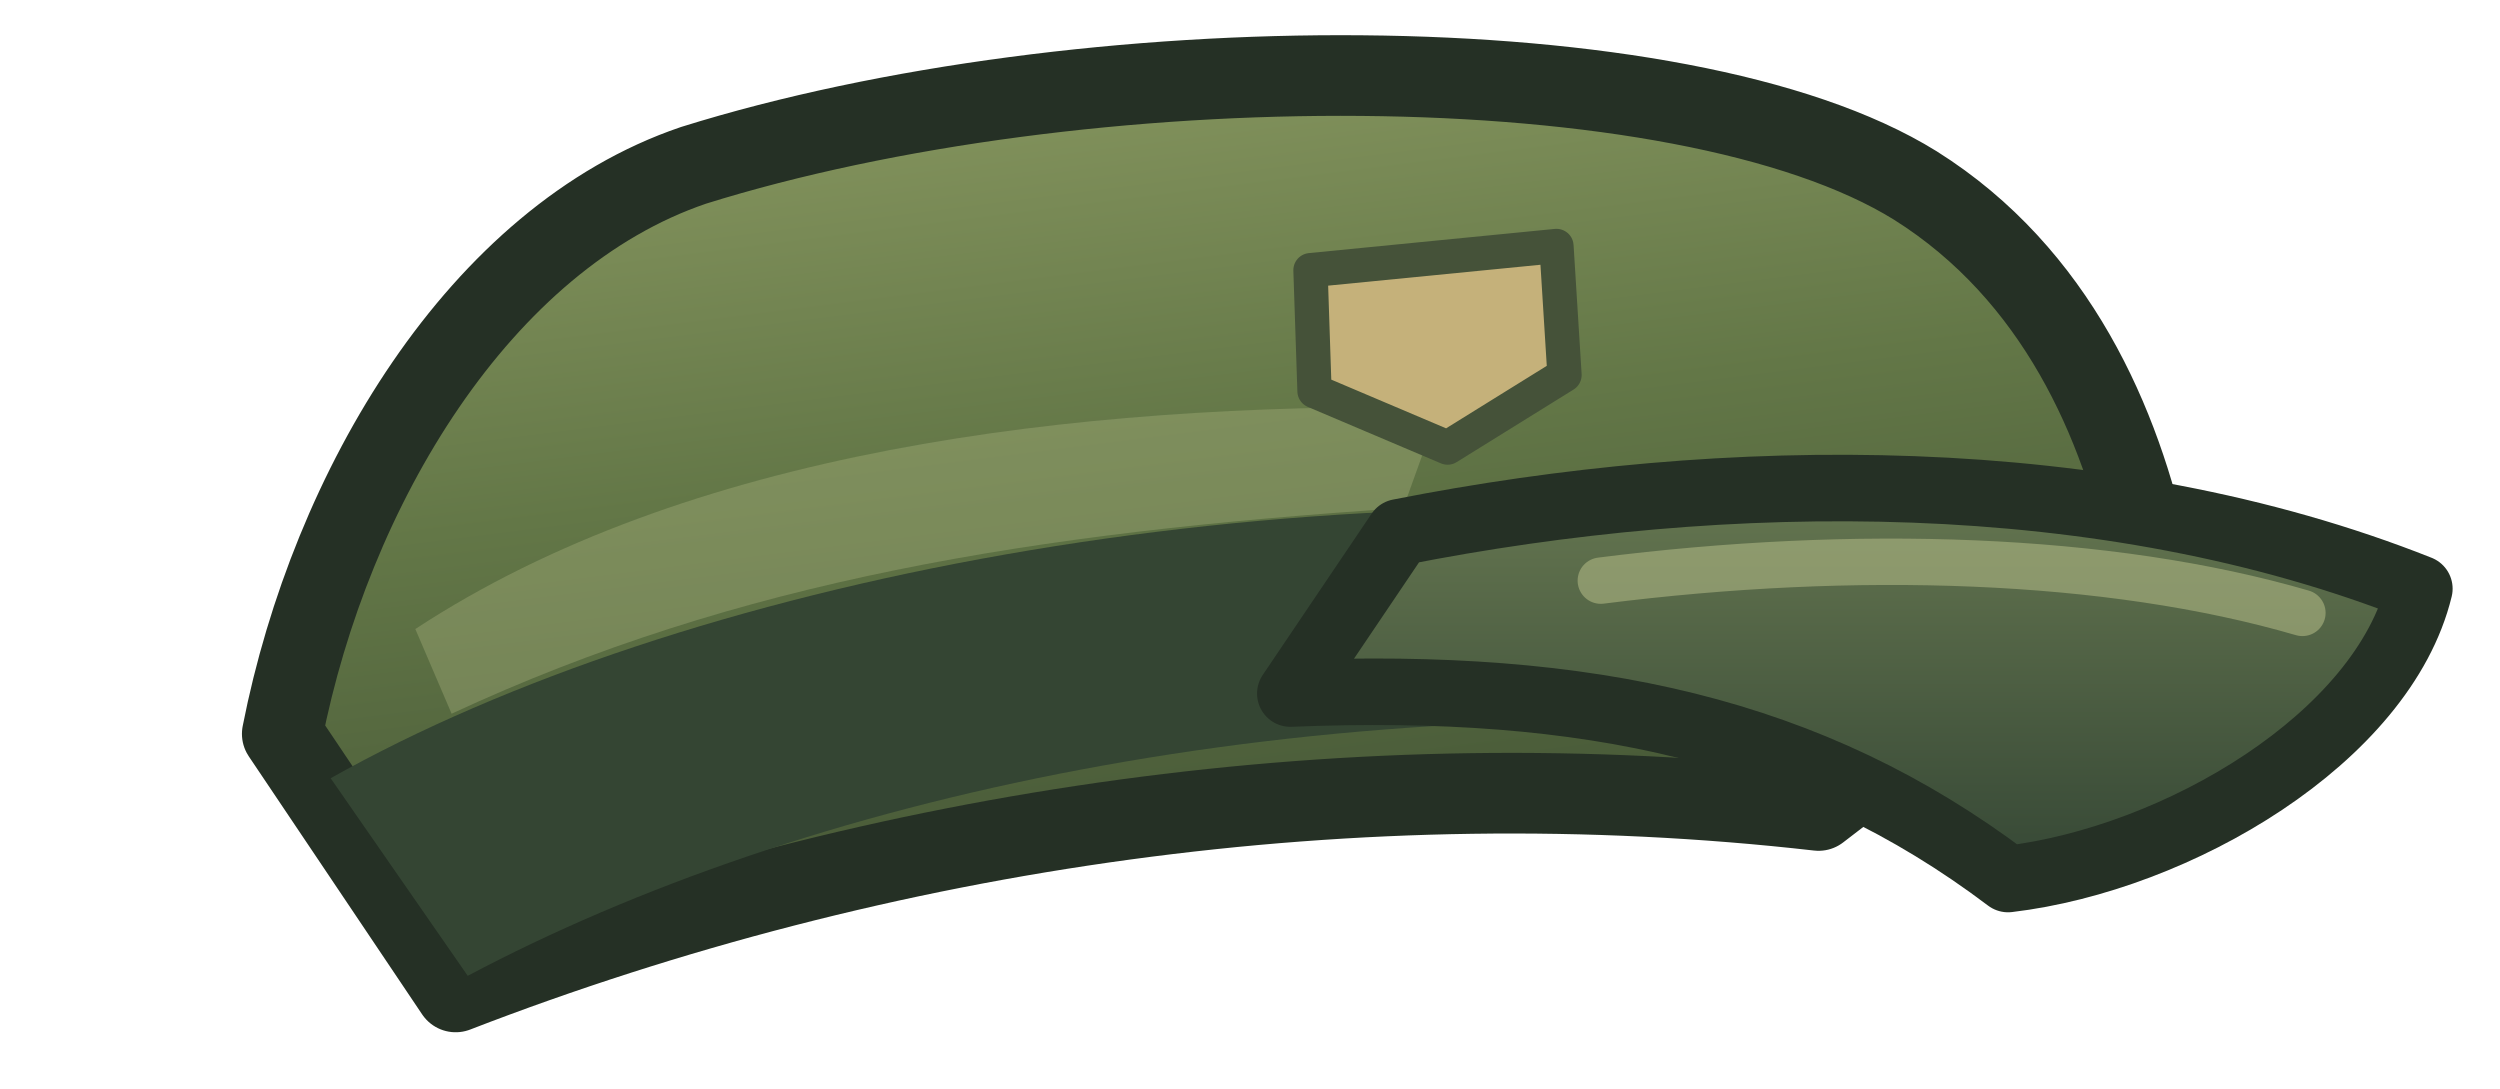
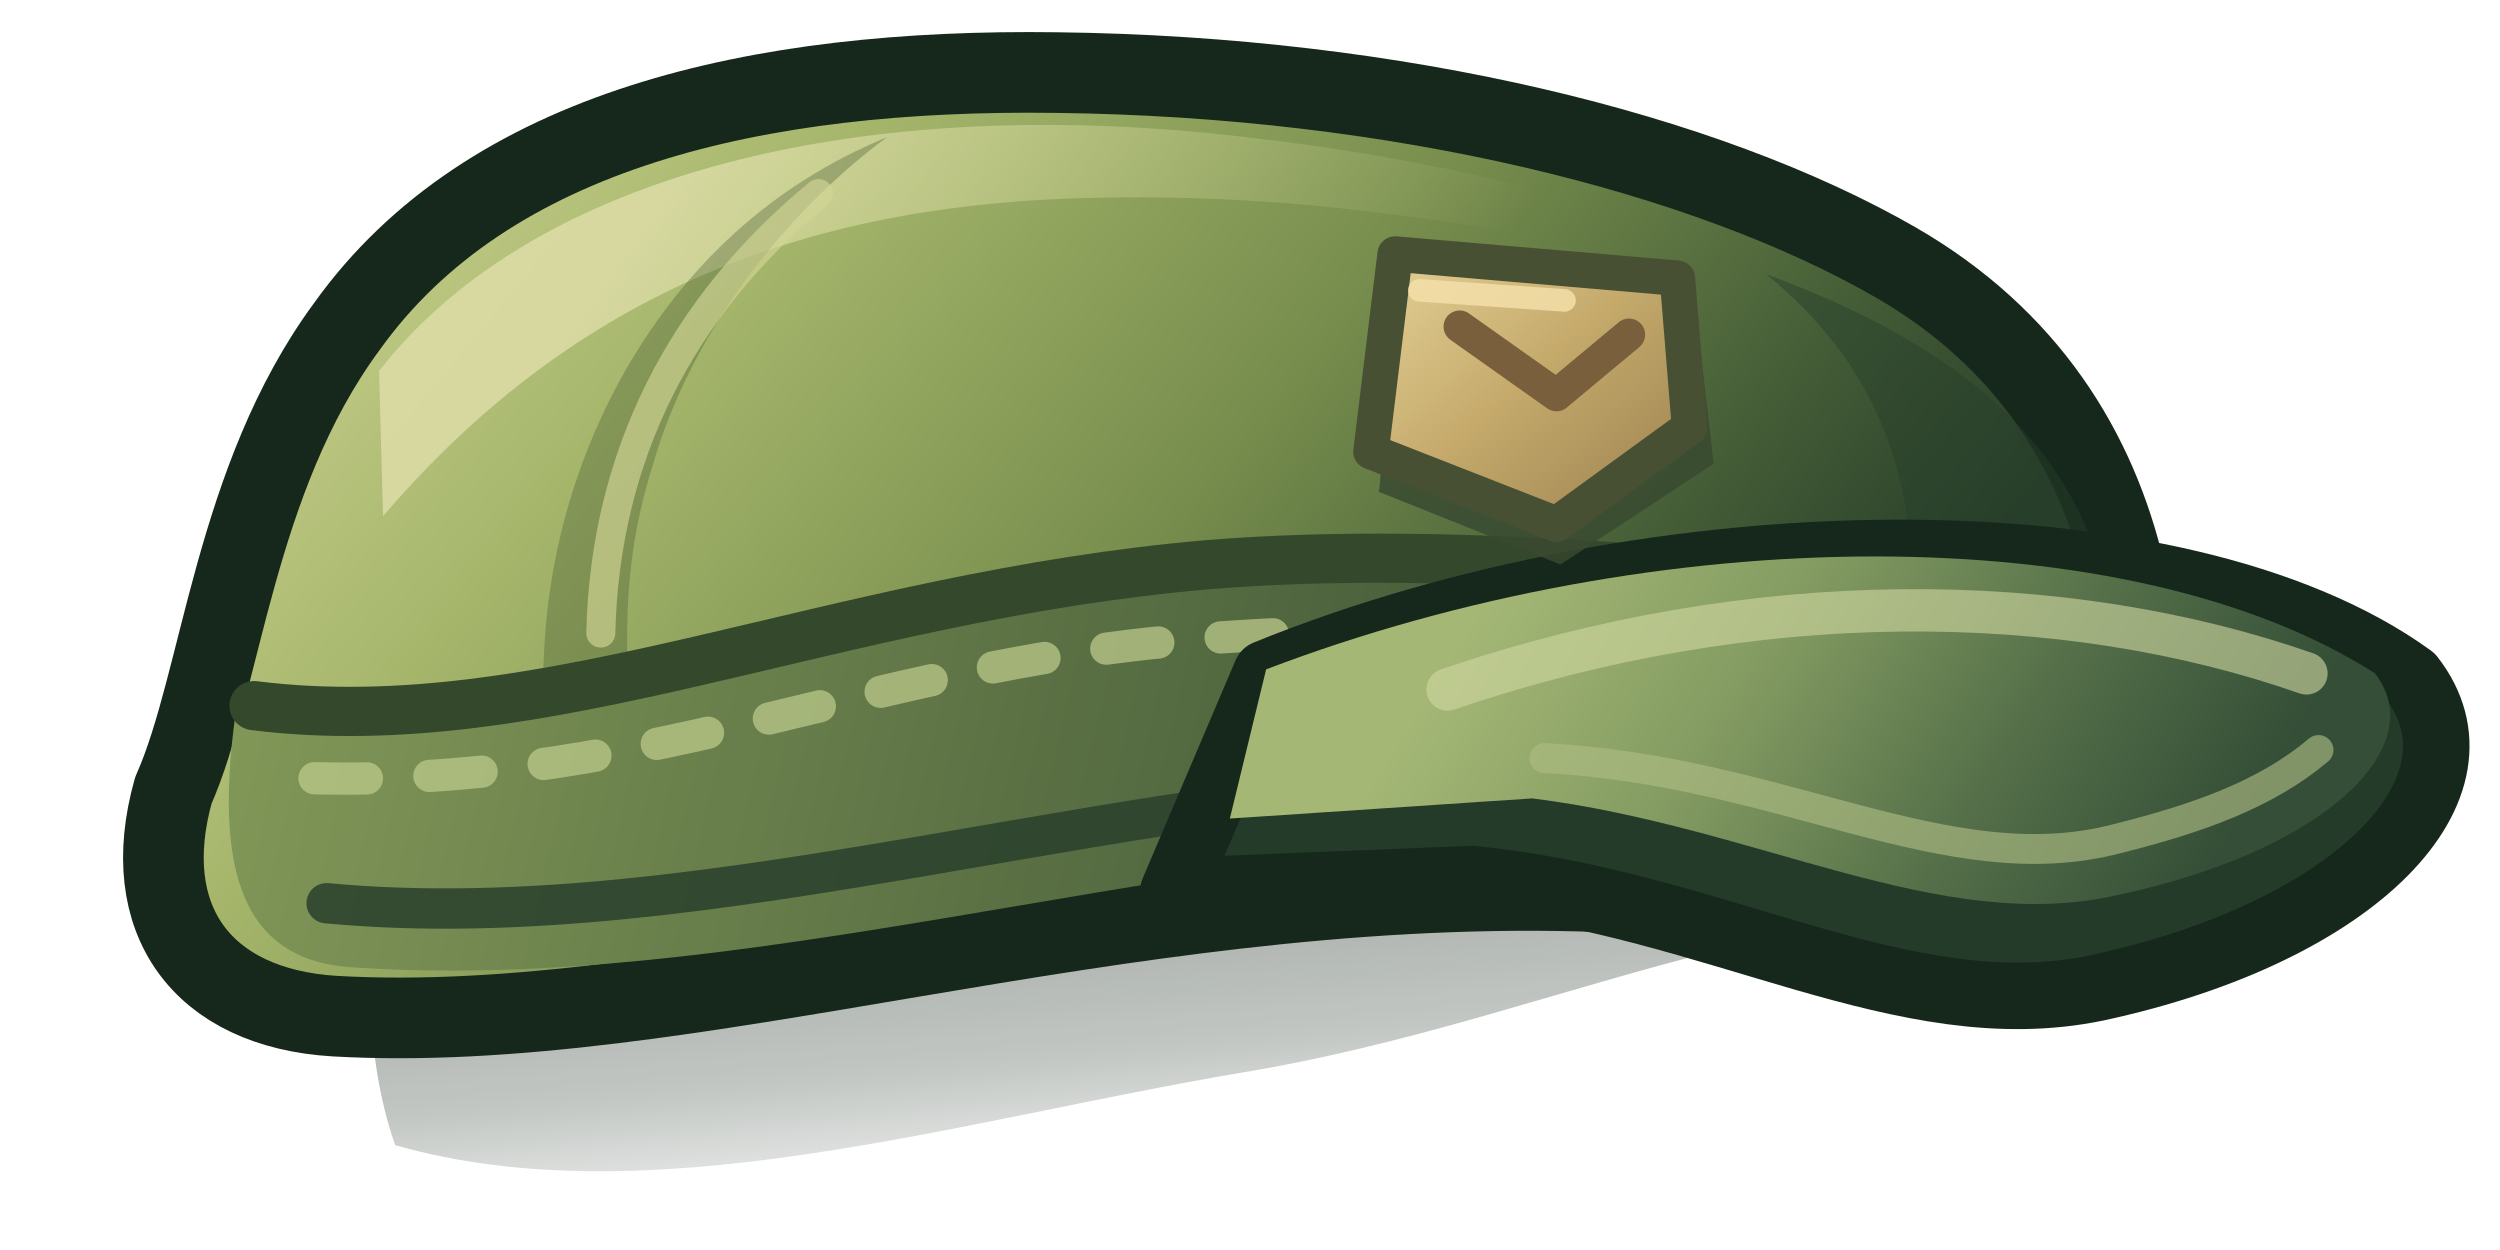
- <svg xmlns="http://www.w3.org/2000/svg" width="62" height="27" viewBox="0 0 62 27">
+ <svg xmlns="http://www.w3.org/2000/svg" width="62" height="31" viewBox="0 0 62 31">
  <defs>
-     <linearGradient id="crown" x1="0.2" y1="0" x2="0.46" y2="1">
-       <stop stop-color="#889760" />
-       <stop offset=".44" stop-color="#637747" />
-       <stop offset="1" stop-color="#3f5033" />
+     <linearGradient id="cloth" gradientUnits="userSpaceOnUse" x1="11" y1="1" x2="40" y2="25">
+       <stop stop-color="#c7ce8b" />
+       <stop offset=".25" stop-color="#a5b66b" />
+       <stop offset=".57" stop-color="#778d4d" />
+       <stop offset=".82" stop-color="#455e37" />
+       <stop offset="1" stop-color="#283e29" />
    </linearGradient>
-     <linearGradient id="visor" x2="0" y2="1">
-       <stop stop-color="#657650" />
-       <stop offset="1" stop-color="#354735" />
+     <linearGradient id="cloth-light" gradientUnits="userSpaceOnUse" x1="17" y1="4" x2="32" y2="14">
+       <stop stop-color="#e0dfaa" stop-opacity=".8" />
+       <stop offset="1" stop-color="#c6cf8b" stop-opacity="0" />
+     </linearGradient>
+     <linearGradient id="band" gradientUnits="userSpaceOnUse" x1="6" y1="15" x2="48" y2="25">
+       <stop stop-color="#829858" />
+       <stop offset=".48" stop-color="#596f43" />
+       <stop offset="1" stop-color="#304530" />
+     </linearGradient>
+     <linearGradient id="bill" gradientUnits="userSpaceOnUse" x1="38" y1="13" x2="54" y2="23">
+       <stop stop-color="#a4b775" />
+       <stop offset=".34" stop-color="#849c62" />
+       <stop offset=".7" stop-color="#536e48" />
+       <stop offset="1" stop-color="#344e37" />
+     </linearGradient>
+     <linearGradient id="brass" gradientUnits="userSpaceOnUse" x1="34" y1="6" x2="42" y2="15">
+       <stop stop-color="#e7d49a" />
+       <stop offset=".42" stop-color="#c5aa6c" />
+       <stop offset="1" stop-color="#8d7246" />
+     </linearGradient>
+     <linearGradient id="contact" gradientUnits="userSpaceOnUse" x1="30" y1="19" x2="31" y2="30">
+       <stop stop-color="#152619" stop-opacity=".46" />
+       <stop offset=".62" stop-color="#152619" stop-opacity=".26" />
+       <stop offset="1" stop-color="#152619" stop-opacity="0" />
    </linearGradient>
  </defs>
-   <path d="M7 18.2C8.2 12.1 11.9 5.9 17.2 4.1 26.8 1.1 41.7 1 47.5 4.6c3.5 2.2 5.1 5.9 5.8 9.2l-8.2 6.3c-11.4-1.3-23.2.4-33.8 4.5Z" fill="url(#crown)" stroke="#253025" stroke-width="2" stroke-linejoin="round" />
-   <path d="M10.3 15.6c6.7-4.4 16.2-5.6 25.4-5.5l-.9 2.5c-9.2.6-16.5 1.8-23.6 5.1Z" fill="#b0b884" opacity=".34" />
-   <path d="M8.2 19.3c8.7-4.9 23.4-7.8 37.6-6.3l.7 5.1c-14.3-1.1-26.6 1.7-34.9 6.1Z" fill="#344533" />
-   <path d="M34.7 13.2c8.1-1.6 17.5-1.7 25.3 1.4-.9 3.7-6 6.7-10.2 7.2-4.9-3.7-10.4-4.9-17.8-4.6Z" fill="url(#visor)" stroke="#253025" stroke-width="1.65" stroke-linejoin="round" />
-   <path d="M39.7 14.4c6.3-.8 12.6-.6 17.4.8" fill="none" stroke="#b0b884" stroke-width="1.15" stroke-linecap="round" opacity=".58" />
-   <path d="m32.5 6.7 6.1-.6.2 3.2-2.9 1.8-3.3-1.4Z" fill="#c5b17a" stroke="#455239" stroke-width=".85" stroke-linejoin="round" />
+   <path d="M9.4 20.9c13.4-.1 22.6-4.9 39.6-1.7l6.4 3.8c-9.8-1.9-16.1 2.2-24.6 3.6-7.1 1.2-14.7 3.6-21 1.8-.8-2.3-.7-4.8-.4-7.5Z" fill="url(#contact)" />
+   <path d="M4.3 19.6C5.5 16.9 5.8 11.9 8.6 8.1 12.1 3.2 18.8 1.7 26.2 1.8c8.5.1 16.1 2 20.8 4.7 3.3 1.9 5 4.7 5.7 7.7l-.6 6.8c-3 2.9-7.4 1.2-12.9 1.1-11.6-.3-22.2 3.6-30.9 3.1-3.3-.2-4.9-2.4-4-5.6Z" fill="url(#cloth)" stroke="#16281b" stroke-width="2" stroke-linejoin="round" />
+   <path d="M9.4 9.2c3.9-5 12.2-6.9 21.5-5.8 5.2.6 9.5 1.7 13.5 3.6-6.3-1.1-10.8-2.2-17-2.1-7.3.1-13.1 2.3-17.9 7.9Z" fill="url(#cloth-light)" />
+   <path d="M22 3.4c-2.7 2-4.9 5-5.8 8.1-.7 2.2-.7 4-.6 5.9l-2.1.7c-.2-3.5.6-6.4 2-8.9 1.5-2.6 3.6-4.6 6.5-5.8Z" fill="#42582f" opacity=".34" />
+   <path d="M20.3 4.8C16.9 7.6 15 11.3 14.9 15.7" fill="none" stroke="#d1d493" stroke-width=".72" opacity=".67" stroke-linecap="round" />
+   <path d="M43.8 6.8c2.7 2.2 3.8 5 3.6 8.6l4.9-.4c-.6-3.3-2.8-6.1-8.5-8.2Z" fill="#263e2b" opacity=".47" />
+   <path d="M5.9 17.3c7.8.7 14.6-2.8 23.6-3.5 8.5-.7 15.5.2 22.3 1.3l-.6 5.4c-3.8 1.5-7.5.1-12.7.3-10.2.4-20.2 3.8-29.6 3.2-2.8-.1-3.7-2.2-3-6.7Z" fill="url(#band)" />
+   <path d="M6.3 17.5c7.2.9 14.3-2.7 23.7-3.5 6.2-.5 13.6.3 19.9 1" fill="none" stroke="#34482c" stroke-width="1.22" stroke-linecap="round" />
+   <path d="M7.8 19.3c8.6.2 14-3 22.6-3.5 5.7-.4 11.1.1 15.9.5" fill="none" stroke="#becc8c" stroke-width=".8" stroke-dasharray="1.3 1.55" stroke-linecap="round" opacity=".72" />
+   <path d="M8.1 22.4c9.6.9 20.2-3.1 30.9-3.1 4.4 0 7.3.7 10.2.4" fill="none" stroke="#2a402c" stroke-width="1" stroke-linecap="round" opacity=".86" />
+   <path d="M31.4 16.7c9.6-3.9 22.6-4.1 28.4.1 2.1 2.7-1.3 6.3-7.8 7.7-4.8 1-9.4-2.1-15.5-2.7l-7.4.3Z" fill="#253b2a" stroke="#16281b" stroke-width="1.65" stroke-linejoin="round" />
+   <path d="M31.4 16.6c9.7-3.7 21.4-3.8 27.5.1 1.4 1.8-1.2 4.4-6.4 5.5-4.4 1-8.9-1.7-14.5-2.4l-7.5.5Z" fill="url(#bill)" />
+   <path d="M35.9 17.1c7.6-2.6 15.3-2.5 21.3-.4" fill="none" stroke="#d0d7a0" stroke-width="1.05" stroke-linecap="round" opacity=".61" />
+   <path d="M38.3 18.8c5.9.3 10 3.1 14.2 2 2-.5 3.7-1.1 5-2.2" fill="none" stroke="#afbd83" stroke-width=".74" stroke-linecap="round" opacity=".63" />
+   <path d="m34.7 6.8 7.3.4.5 4.3-3.8 2.5-4.5-1.8Z" fill="#394930" opacity=".83" />
+   <path d="m34.6 6.3 7 .6.3 3.7-3.3 2.4-4.6-1.8Z" fill="url(#brass)" stroke="#485033" stroke-width=".88" stroke-linejoin="round" />
+   <path d="m36.2 8.1 2.4 1.7 1.8-1.5" fill="none" stroke="#795f3b" stroke-width=".8" stroke-linejoin="round" stroke-linecap="round" />
+   <path d="m35.2 7.2 3.6.25" fill="none" stroke="#f4e0a9" stroke-width=".56" stroke-linecap="round" opacity=".83" />
</svg>
